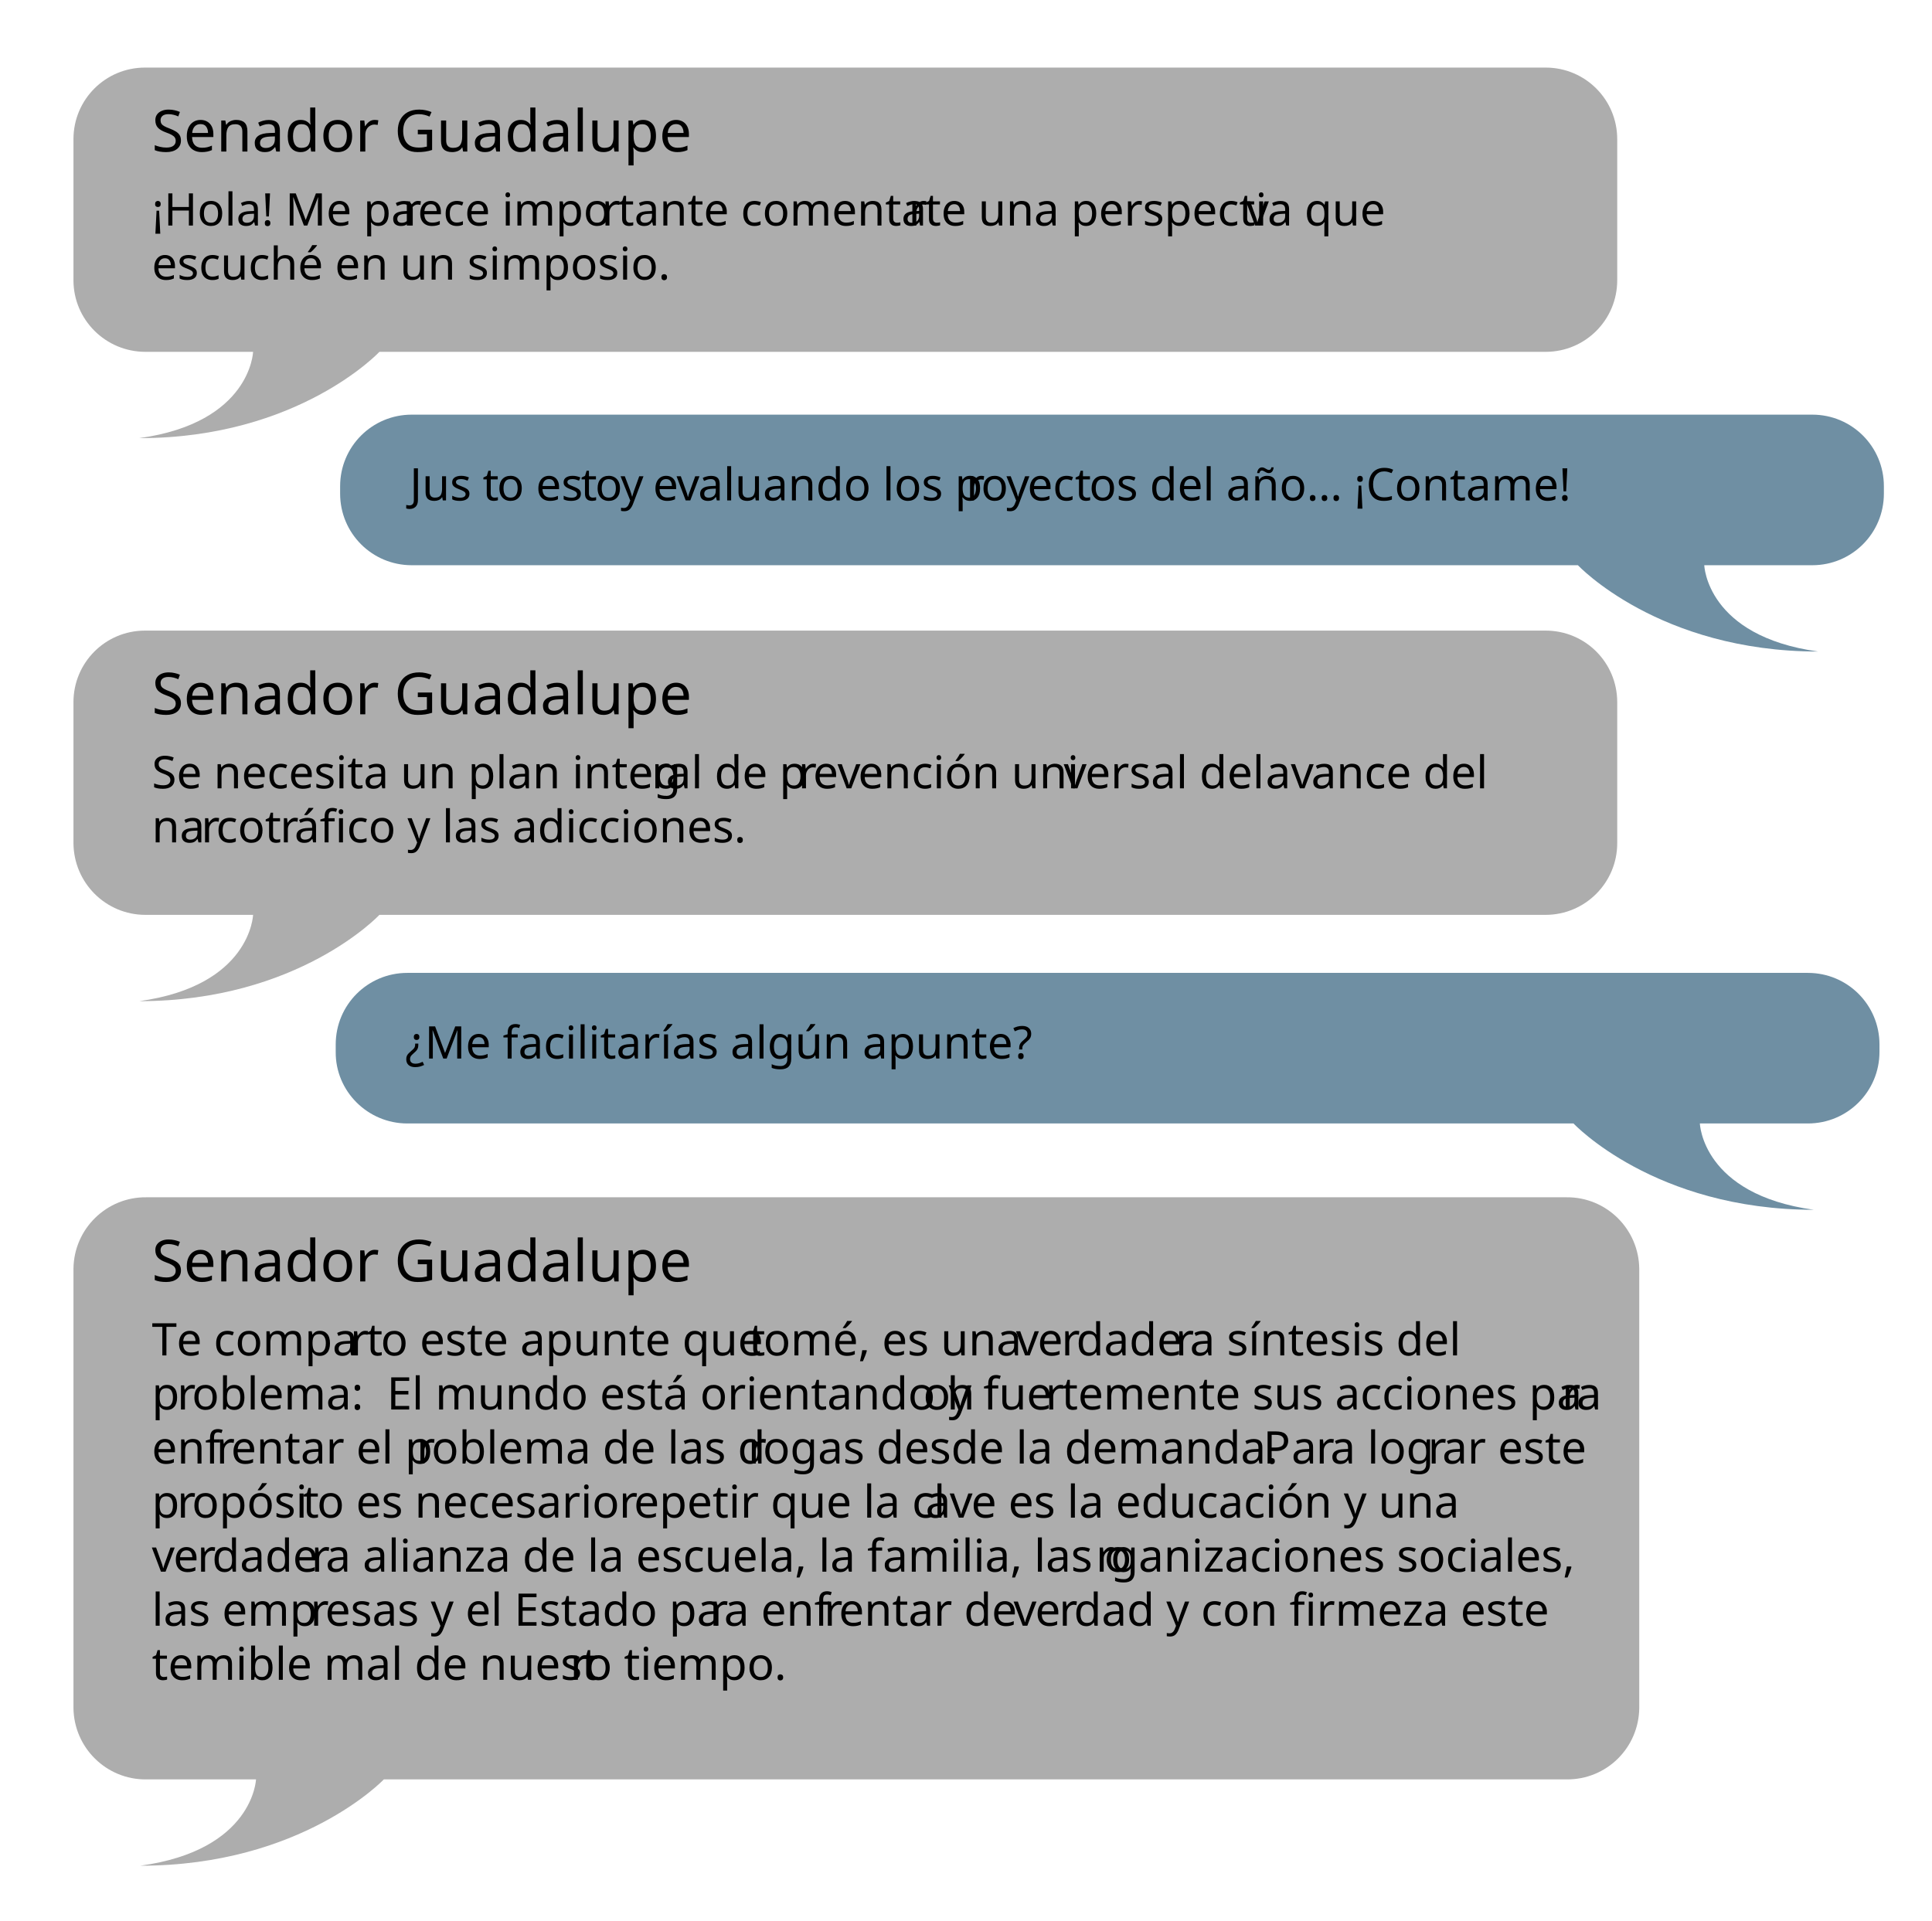
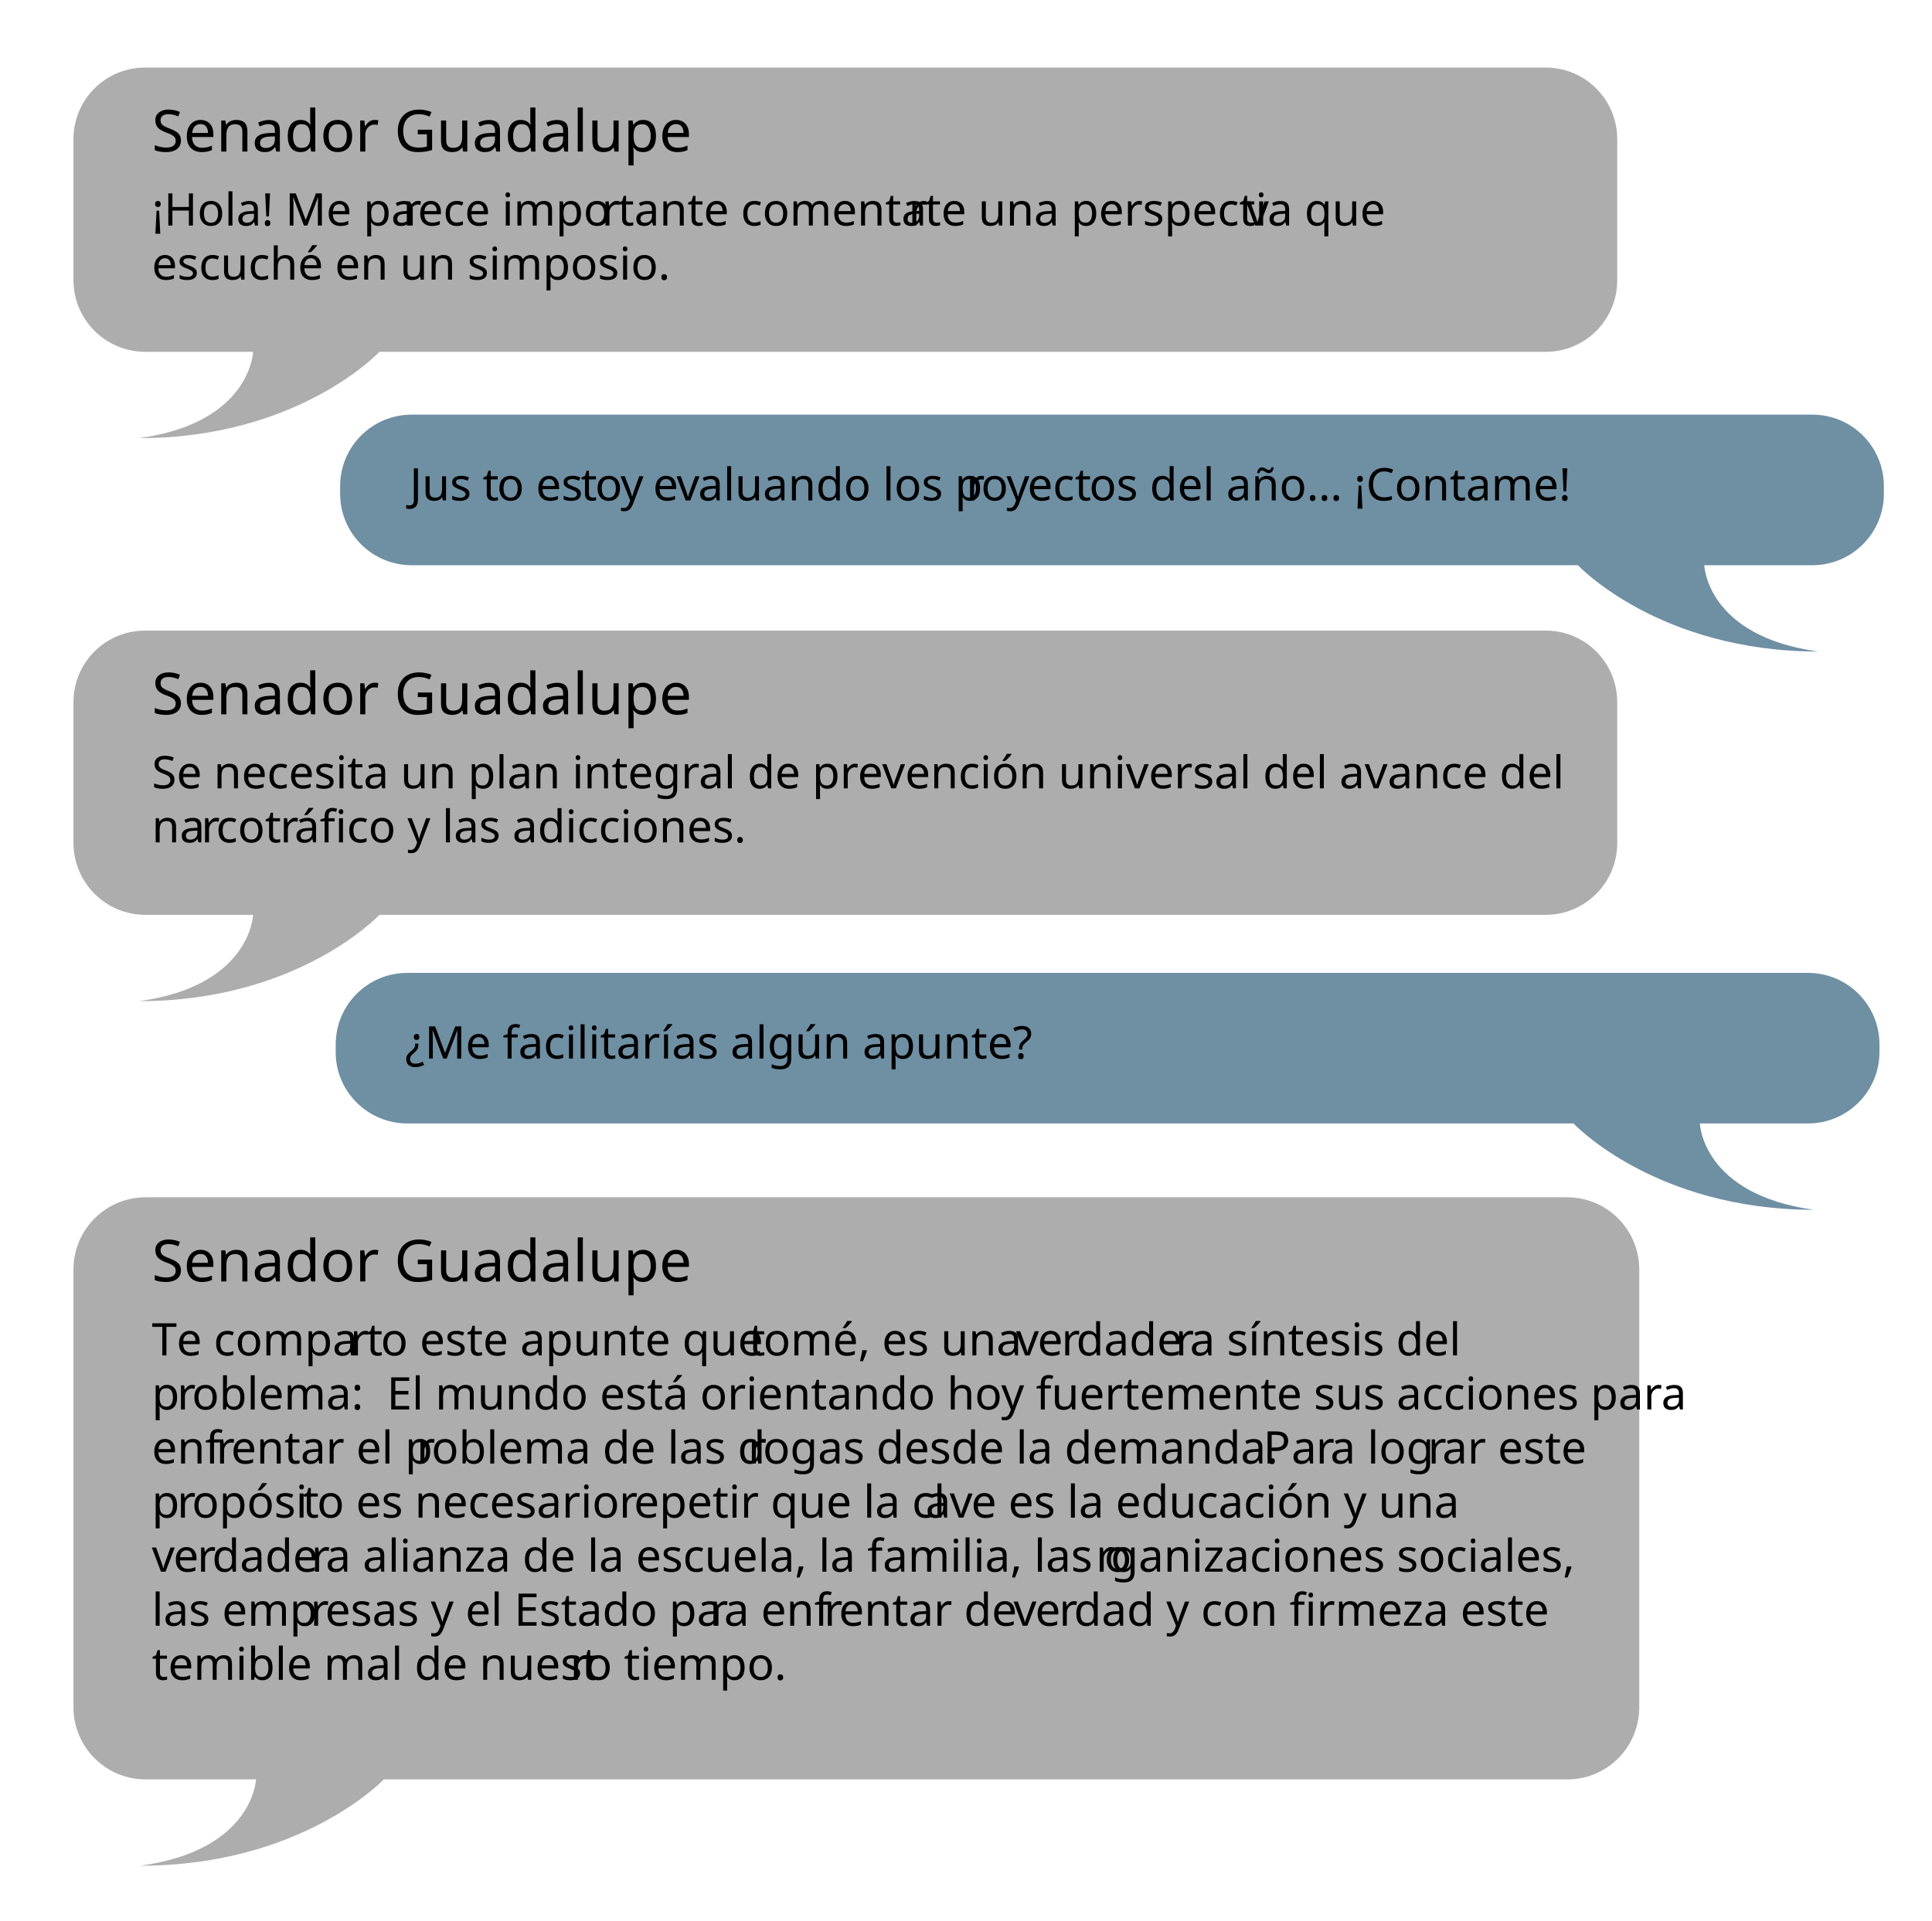
<svg xmlns="http://www.w3.org/2000/svg" version="1.1" x="0px" y="0px" viewBox="0 0 526 523" style="enable-background:new 0 0 526 523;" xml:space="preserve">
  <style type="text/css">
	@font-face {
    font-family: 'Roboto-Regular';
    font-style: normal;
    font-weight: 400;
    src: local('Roboto-Regular'), local('Roboto'), url(https://fonts.gstatic.com/s/roboto/v16/RxZJdnzeo3R5zSexge8UUVtXRa8TVwTICgirnJhmVJw.woff2) format('woff2');
    unicode-range: U+0000-00FF, U+0131, U+0152-0153, U+02C6, U+02DA, U+02DC, U+2000-206F, U+2074, U+20AC, U+2212, U+2215;
    }
	@font-face {
  font-family: 'Roboto-Bold';
  font-style: normal;
  font-weight: 700;
  src: local('Roboto-Bold'), local('Roboto-Regular'), local('Roboto'), url(https://fonts.gstatic.com/s/roboto/v16/RxZJdnzeo3R5zSexge8UUVtXRa8TVwTICgirnJhmVJw.woff2) format('woff2');
  unicode-range: U+0000-00FF, U+0131, U+0152-0153, U+02C6, U+02DA, U+02DC, U+2000-206F, U+2074, U+20AC, U+2212, U+2215;
}
	.st0{fill:#ADADAD;}
	.st1{font-family:'Roboto-Bold';}
	.st2{font-size:15.77px;}
	.st3{font-family:'Roboto-Regular';}
	.st4{font-size:12.27px;}
	.st5{fill:#6F8FA3;}
</style>
  <g id="guadalupe_x5F_03">
    <path class="st0" d="M426.5,484.5h-322c0,0-22.3,23.5-66.3,23.5c30.8-4.2,31.5-23.5,31.5-23.5H39.8C29,484.6,20.1,475.9,20,465   c0,0,0,0,0,0V345.5c0.1-10.9,9-19.6,19.8-19.5h386.7c10.9-0.1,19.7,8.7,19.8,19.5c0,0,0,0,0,0V465   C446.2,475.9,437.4,484.6,426.5,484.5C426.5,484.6,426.5,484.5,426.5,484.5z" />
    <text transform="matrix(1 0 0 1 41.34 348.91)" class="st1 st2">Senador Guadalupe</text>
    <text transform="matrix(1 0 0 1 41.34 369.06)" class="st3 st4">T</text>
    <text transform="matrix(1 0 0 1 48.07 369.06)" class="st3 st4">e compa</text>
    <text transform="matrix(1 0 0 1 95.32 369.06)" class="st3 st4">r</text>
    <text transform="matrix(1 0 0 1 99.77 369.06)" class="st3 st4">t</text>
    <text transform="matrix(1 0 0 1 103.66 369.06)" class="st3 st4">o este apunte que </text>
    <text transform="matrix(1 0 0 1 203.94 369.06)" class="st3 st4">t</text>
    <text transform="matrix(1 0 0 1 207.83 369.06)" class="st3 st4">omé, es una </text>
    <text transform="matrix(1 0 0 1 276.61 369.06)" class="st3 st4">v</text>
    <text transform="matrix(1 0 0 1 282.48 369.06)" class="st3 st4">e</text>
    <text transform="matrix(1 0 0 1 288.98 369.06)" class="st3 st4">r</text>
    <text transform="matrix(1 0 0 1 293.01 369.06)" class="st3 st4">dade</text>
    <text transform="matrix(1 0 0 1 320.02 369.06)" class="st3 st4">r</text>
    <text transform="matrix(1 0 0 1 323.93 369.06)" class="st3 st4">a síntesis del </text>
    <text transform="matrix(1 0 0 1 41.34 383.78)" class="st3 st4">p</text>
    <text transform="matrix(1 0 0 1 48.22 383.78)" class="st3 st4">r</text>
-     <text transform="matrix(1 0 0 1 52.25 383.78)" class="st3 st4">oblema:  El mundo está orientando h</text>
-     <text transform="matrix(1 0 0 1 251.36 383.78)" class="st3 st4">o</text>
-     <text transform="matrix(1 0 0 1 258.26 383.78)" class="st3 st4">y fue</text>
-     <text transform="matrix(1 0 0 1 284.62 383.78)" class="st3 st4">r</text>
-     <text transform="matrix(1 0 0 1 289.07 383.78)" class="st3 st4">temente sus acciones pa</text>
-     <text transform="matrix(1 0 0 1 425.25 383.78)" class="st3 st4">r</text>
-     <text transform="matrix(1 0 0 1 429.16 383.78)" class="st3 st4">a </text>
+     <text transform="matrix(1 0 0 1 52.25 383.78)" class="st3 st4">oblema:  El mundo está orientando hoy fuertemente sus acciones para</text>
    <text transform="matrix(1 0 0 1 41.34 398.5)" class="st3 st4">enf</text>
    <text transform="matrix(1 0 0 1 58.87 398.5)" class="st3 st4">r</text>
    <text transform="matrix(1 0 0 1 62.9 398.5)" class="st3 st4">entar el p</text>
    <text transform="matrix(1 0 0 1 113.42 398.5)" class="st3 st4">r</text>
    <text transform="matrix(1 0 0 1 117.46 398.5)" class="st3 st4">oblema de las d</text>
    <text transform="matrix(1 0 0 1 203.65 398.5)" class="st3 st4">r</text>
    <text transform="matrix(1 0 0 1 207.68 398.5)" class="st3 st4">ogas desde la demanda. </text>
    <text transform="matrix(1 0 0 1 343.92 398.5)" class="st3 st4">P</text>
    <text transform="matrix(1 0 0 1 351.6 398.5)" class="st3 st4">a</text>
    <text transform="matrix(1 0 0 1 358.27 398.5)" class="st3 st4">r</text>
    <text transform="matrix(1 0 0 1 362.18 398.5)" class="st3 st4">a log</text>
    <text transform="matrix(1 0 0 1 388.74 398.5)" class="st3 st4">r</text>
    <text transform="matrix(1 0 0 1 392.65 398.5)" class="st3 st4">ar este </text>
    <text transform="matrix(1 0 0 1 41.34 413.22)" class="st3 st4">p</text>
    <text transform="matrix(1 0 0 1 48.22 413.22)" class="st3 st4">r</text>
    <text transform="matrix(1 0 0 1 52.25 413.22)" class="st3 st4">opósi</text>
    <text transform="matrix(1 0 0 1 82.42 413.22)" class="st3 st4">t</text>
    <text transform="matrix(1 0 0 1 86.31 413.22)" class="st3 st4">o es necesario </text>
    <text transform="matrix(1 0 0 1 168.54 413.22)" class="st3 st4">r</text>
    <text transform="matrix(1 0 0 1 172.58 413.22)" class="st3 st4">epetir que la cl</text>
    <text transform="matrix(1 0 0 1 251.97 413.22)" class="st3 st4">a</text>
    <text transform="matrix(1 0 0 1 258.56 413.22)" class="st3 st4">v</text>
    <text transform="matrix(1 0 0 1 264.42 413.22)" class="st3 st4">e es la educación y una </text>
    <text transform="matrix(1 0 0 1 41.34 427.94)" class="st3 st4">v</text>
    <text transform="matrix(1 0 0 1 47.2 427.94)" class="st3 st4">e</text>
    <text transform="matrix(1 0 0 1 53.7 427.94)" class="st3 st4">r</text>
    <text transform="matrix(1 0 0 1 57.74 427.94)" class="st3 st4">dade</text>
    <text transform="matrix(1 0 0 1 84.74 427.94)" class="st3 st4">r</text>
    <text transform="matrix(1 0 0 1 88.65 427.94)" class="st3 st4">a alianza de la escuela, la familia, las o</text>
    <text transform="matrix(1 0 0 1 298.36 427.94)" class="st3 st4">r</text>
    <text transform="matrix(1 0 0 1 302.4 427.94)" class="st3 st4">ganizaciones sociales, </text>
    <text transform="matrix(1 0 0 1 41.34 442.66)" class="st3 st4">las emp</text>
    <text transform="matrix(1 0 0 1 84.48 442.66)" class="st3 st4">r</text>
    <text transform="matrix(1 0 0 1 88.52 442.66)" class="st3 st4">esas y el Estado pa</text>
    <text transform="matrix(1 0 0 1 193.2 442.66)" class="st3 st4">r</text>
    <text transform="matrix(1 0 0 1 197.11 442.66)" class="st3 st4">a enf</text>
    <text transform="matrix(1 0 0 1 224.34 442.66)" class="st3 st4">r</text>
    <text transform="matrix(1 0 0 1 228.38 442.66)" class="st3 st4">entar de </text>
    <text transform="matrix(1 0 0 1 275.96 442.66)" class="st3 st4">v</text>
    <text transform="matrix(1 0 0 1 281.83 442.66)" class="st3 st4">e</text>
    <text transform="matrix(1 0 0 1 288.32 442.66)" class="st3 st4">r</text>
    <text transform="matrix(1 0 0 1 292.36 442.66)" class="st3 st4">dad y con firmeza este </text>
    <text transform="matrix(1 0 0 1 41.34 457.38)" class="st3 st4">temible mal de nuest</text>
    <text transform="matrix(1 0 0 1 155.21 457.38)" class="st3 st4">r</text>
    <text transform="matrix(1 0 0 1 159.24 457.38)" class="st3 st4">o tiempo.</text>
  </g>
  <g id="azul_x5F_02">
    <path class="st5" d="M110.9,305.9h317.5c0,0,22,23.5,65.4,23.5c-30.4-4.2-31-23.5-31-23.5h29.4c10.8,0,19.5-8.7,19.5-19.5l0,0v-2   c0-10.8-8.7-19.5-19.5-19.5l0,0H110.9c-10.8,0-19.5,8.7-19.5,19.5l0,0v2C91.3,297.1,100.1,305.9,110.9,305.9L110.9,305.9z" />
    <text transform="matrix(1 0 0 1 110.31 288.22)" class="st3 st4">¿Me facilitarías algún apunte?</text>
  </g>
  <g id="guadalupe_x5F_02">
    <path class="st0" d="M420.8,249.1H103.3c0,0-22,23.5-65.4,23.5c30.4-4.2,31-23.5,31-23.5H39.6c-10.8,0-19.5-8.7-19.6-19.5   c0,0,0,0,0,0v-38.4c0-10.8,8.7-19.5,19.5-19.5c0,0,0,0,0,0h381.3c10.8,0,19.5,8.7,19.5,19.5l0,0v38.4   C440.3,240.3,431.6,249.1,420.8,249.1C420.8,249.1,420.8,249.1,420.8,249.1z" />
    <text transform="matrix(1 0 0 1 41.34 194.5)" class="st1 st2">Senador Guadalupe</text>
-     <text transform="matrix(1 0 0 1 41.34 214.65)" class="st3 st4">Se necesita un plan integ</text>
-     <text transform="matrix(1 0 0 1 177.38 214.65)" class="st3 st4">r</text>
-     <text transform="matrix(1 0 0 1 181.29 214.65)" class="st3 st4">al de p</text>
-     <text transform="matrix(1 0 0 1 217.31 214.65)" class="st3 st4">r</text>
-     <text transform="matrix(1 0 0 1 221.35 214.65)" class="st3 st4">ev</text>
-     <text transform="matrix(1 0 0 1 233.63 214.65)" class="st3 st4">ención uni</text>
-     <text transform="matrix(1 0 0 1 289.6 214.65)" class="st3 st4">v</text>
-     <text transform="matrix(1 0 0 1 295.46 214.65)" class="st3 st4">ersal del </text>
-     <text transform="matrix(1 0 0 1 344.55 214.65)" class="st3 st4">av</text>
-     <text transform="matrix(1 0 0 1 356.98 214.65)" class="st3 st4">ance del </text>
+     <text transform="matrix(1 0 0 1 41.34 214.65)" class="st3 st4">Se necesita un plan integral de prevención universal del avance del</text>
    <text transform="matrix(1 0 0 1 41.34 229.37)" class="st3 st4">na</text>
    <text transform="matrix(1 0 0 1 54.78 229.37)" class="st3 st4">r</text>
    <text transform="matrix(1 0 0 1 58.82 229.37)" class="st3 st4">cot</text>
    <text transform="matrix(1 0 0 1 76.24 229.37)" class="st3 st4">r</text>
    <text transform="matrix(1 0 0 1 80.15 229.37)" class="st3 st4">áfico y las adicciones.</text>
  </g>
  <g id="azul_x5F_01">
    <path class="st5" d="M112.1,153.9h317.5c0,0,22,23.5,65.4,23.5c-30.4-4.2-31-23.5-31-23.5h29.4c10.8,0,19.5-8.7,19.5-19.5l0,0v-2   c0-10.8-8.7-19.5-19.5-19.5l0,0H112.1c-10.8,0-19.5,8.7-19.5,19.5l0,0v2C92.6,145.2,101.3,153.9,112.1,153.9L112.1,153.9z" />
    <text transform="matrix(1 0 0 1 111.55 136.26)" class="st3 st4">Jus</text>
    <text transform="matrix(1 0 0 1 131.4 136.26)" class="st3 st4">t</text>
    <text transform="matrix(1 0 0 1 135.29 136.26)" class="st3 st4">o es</text>
    <text transform="matrix(1 0 0 1 158.14 136.26)" class="st3 st4">t</text>
    <text transform="matrix(1 0 0 1 162.03 136.26)" class="st3 st4">o</text>
    <text transform="matrix(1 0 0 1 168.94 136.26)" class="st3 st4">y </text>
    <text transform="matrix(1 0 0 1 177.78 136.26)" class="st3 st4">e</text>
    <text transform="matrix(1 0 0 1 184.2 136.26)" class="st3 st4">v</text>
    <text transform="matrix(1 0 0 1 190.05 136.26)" class="st3 st4">aluando los p</text>
    <text transform="matrix(1 0 0 1 263.06 136.26)" class="st3 st4">r</text>
    <text transform="matrix(1 0 0 1 267.09 136.26)" class="st3 st4">o</text>
    <text transform="matrix(1 0 0 1 274 136.26)" class="st3 st4">y</text>
    <text transform="matrix(1 0 0 1 279.72 136.26)" class="st3 st4">ec</text>
    <text transform="matrix(1 0 0 1 292.64 136.26)" class="st3 st4">t</text>
    <text transform="matrix(1 0 0 1 296.53 136.26)" class="st3 st4">os del año… ¡Contame!</text>
  </g>
  <g id="guadalupe_x5F_01">
    <path class="st0" d="M420.8,95.8H103.3c0,0-22,23.5-65.4,23.5c30.4-4.2,31-23.5,31-23.5H39.6C28.8,95.8,20,87.1,20,76.3   c0,0,0,0,0,0V37.9c0-10.8,8.7-19.5,19.5-19.5c0,0,0,0,0,0h381.3c10.8,0,19.5,8.7,19.5,19.5v0v38.4   C440.3,87.1,431.6,95.8,420.8,95.8z" />
    <text transform="matrix(1 0 0 1 41.34 41.26)" class="st1 st2">Senador Guadalupe</text>
    <text transform="matrix(1 0 0 1 41.34 61.41)" class="st3 st4">¡Hola! Me pa</text>
    <text transform="matrix(1 0 0 1 109.71 61.41)" class="st3 st4">r</text>
    <text transform="matrix(1 0 0 1 113.74 61.41)" class="st3 st4">ece impo</text>
    <text transform="matrix(1 0 0 1 163.8 61.41)" class="st3 st4">r</text>
    <text transform="matrix(1 0 0 1 168.25 61.41)" class="st3 st4">tante comenta</text>
    <text transform="matrix(1 0 0 1 247.35 61.41)" class="st3 st4">r</text>
    <text transform="matrix(1 0 0 1 251.8 61.41)" class="st3 st4">te una perspecti</text>
    <text transform="matrix(1 0 0 1 339.22 61.41)" class="st3 st4">v</text>
    <text transform="matrix(1 0 0 1 345.07 61.41)" class="st3 st4">a que </text>
    <text transform="matrix(1 0 0 1 41.34 76.13)" class="st3 st4">escuché en un simposio.</text>
  </g>
</svg>
